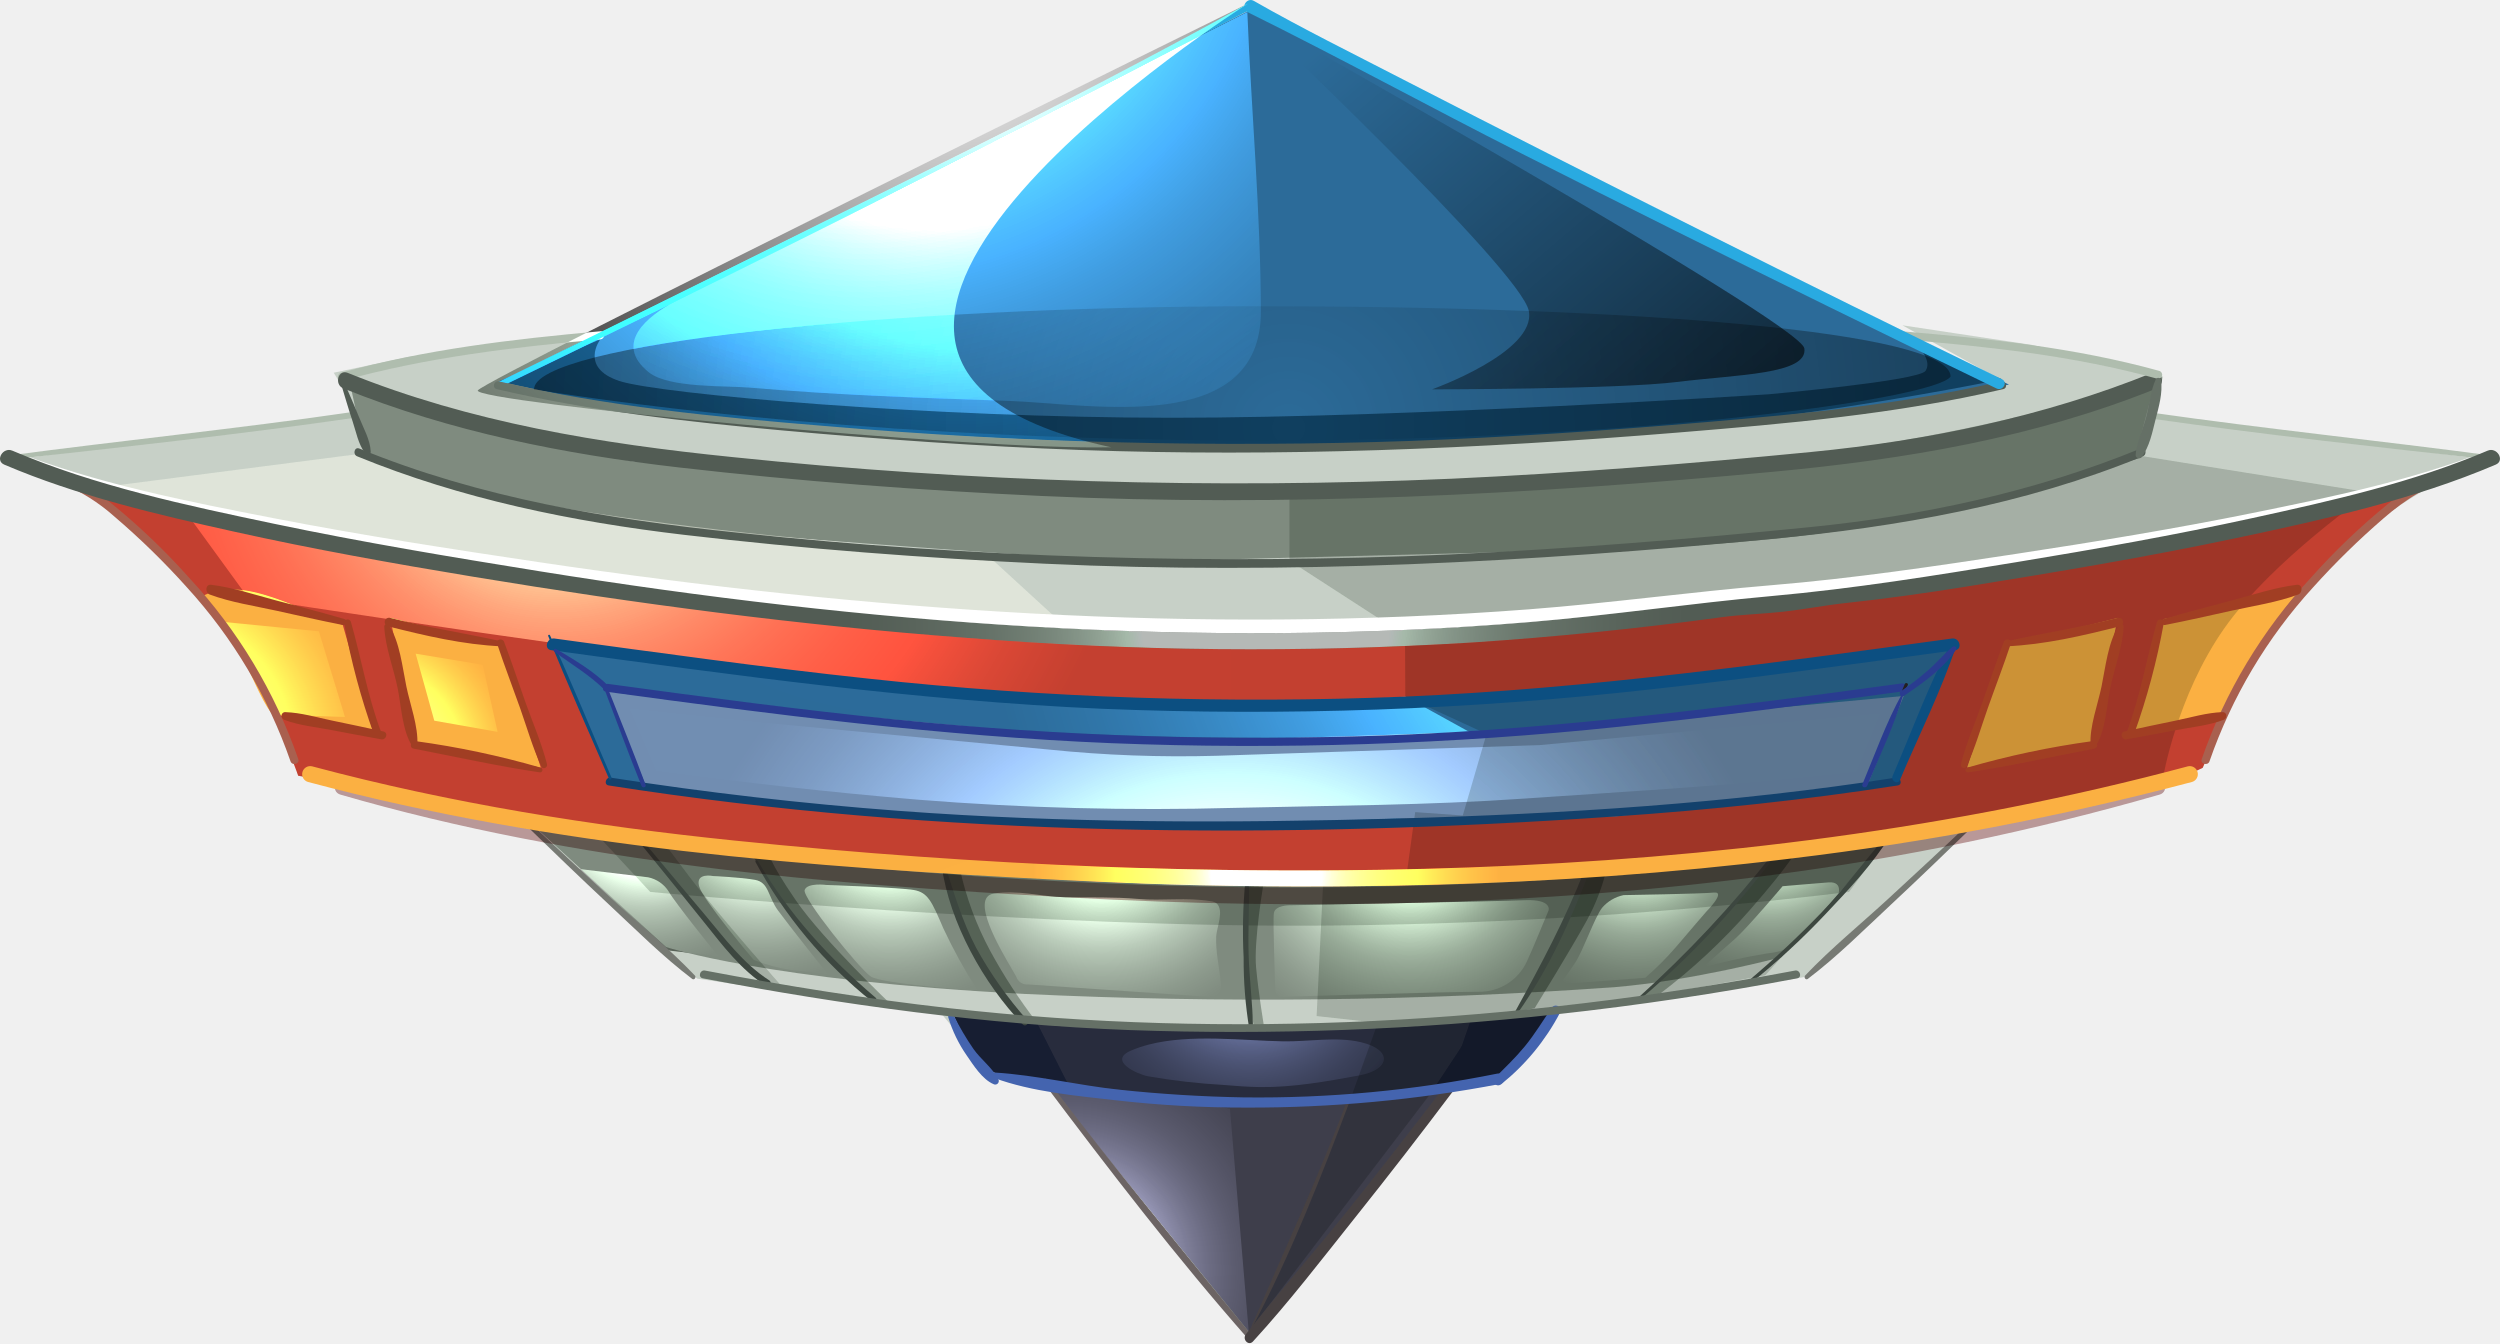
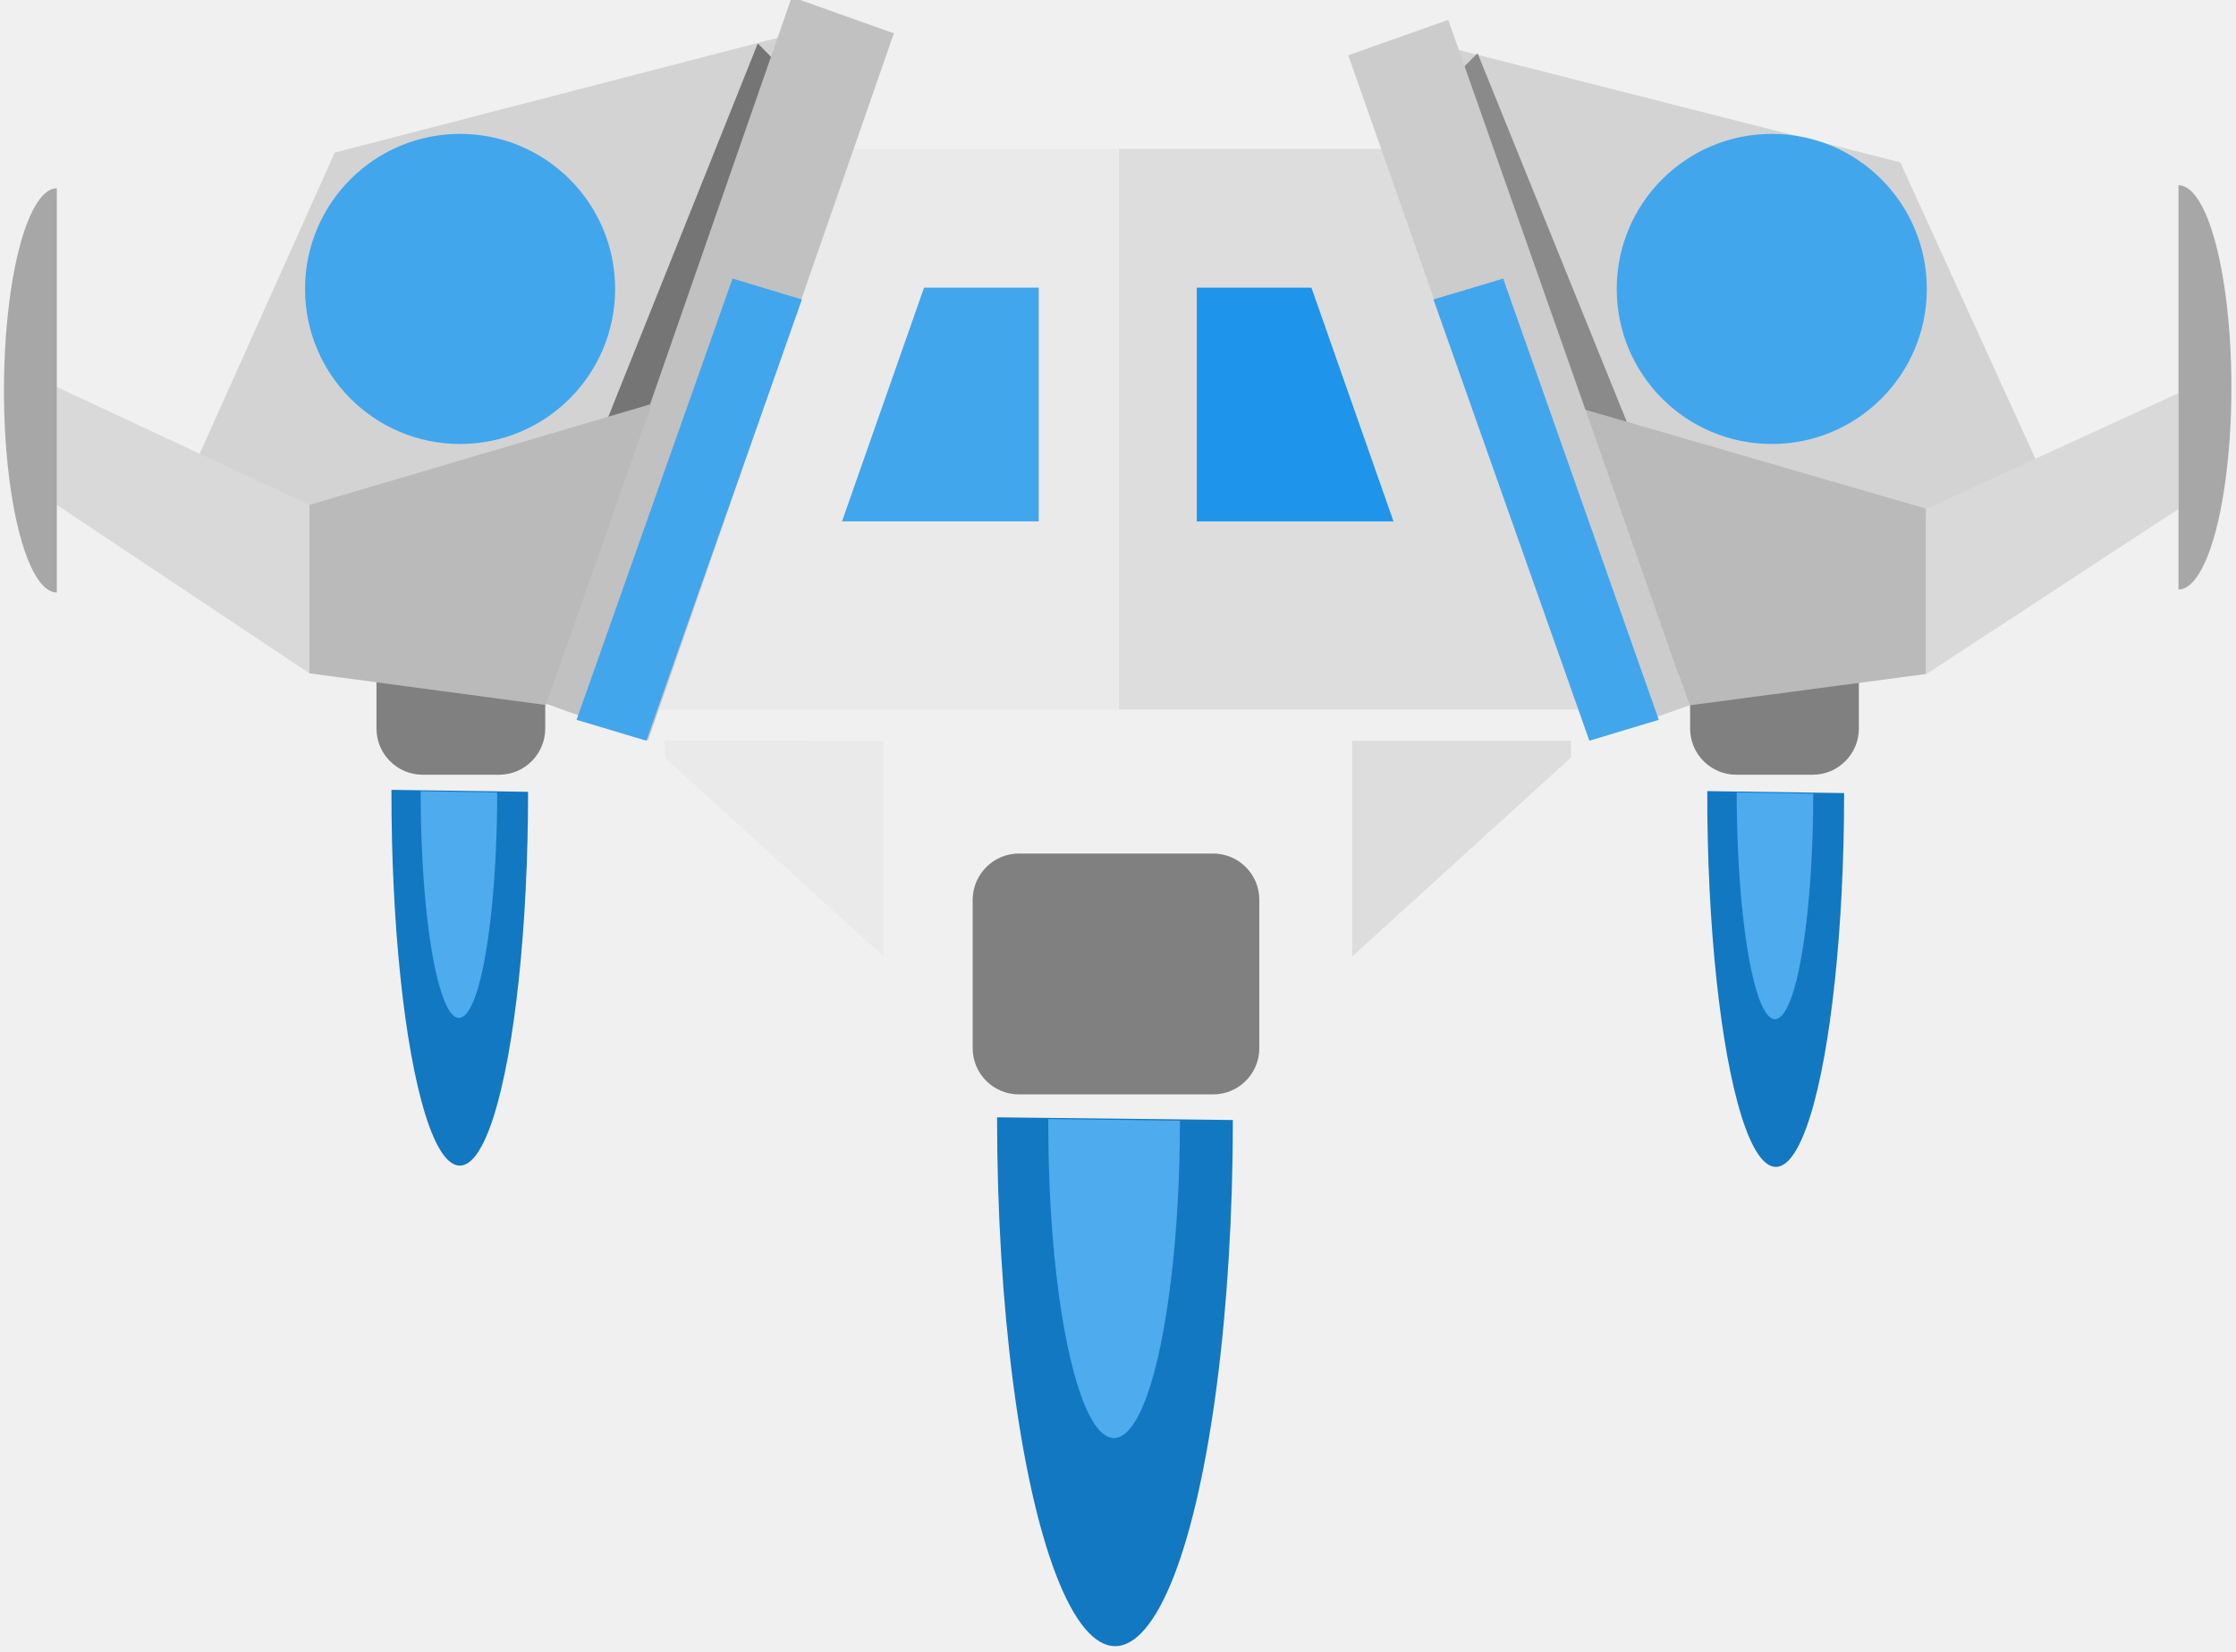
- <svg xmlns="http://www.w3.org/2000/svg" xmlns:xlink="http://www.w3.org/1999/xlink" viewBox="0 0 490.358 263.444">
-   <defs>
-     <style>.a{isolation:isolate;}.b{fill:#9bae9b;}.b,.r{opacity:0.48;}.c{fill:#2c6b99;}.d{fill:#c34030;}.e{fill:#fbb042;}.aa,.ab,.ac,.ad,.av,.aw,.ay,.f,.j,.n,.o,.q,.t,.u,.v,.x,.y,.z{mix-blend-mode:color-dodge;}.f{fill:url(#a);}.g{fill:#103f5f;}.h,.p,.w{fill:#7f8b7f;}.i{fill:#718db1;}.j{fill:url(#b);}.k{fill:#171e32;}.l,.m{fill:#3e3e4b;}.m{opacity:0.46;}.n{fill:url(#c);}.o{fill:url(#d);}.p{opacity:0.37;}.au,.ax,.p,.s,.w{mix-blend-mode:multiply;}.q{fill:url(#e);}.r{fill:#f9fbed;}.s{fill:url(#f);}.t{fill:url(#g);}.u{fill:url(#h);}.v{fill:url(#i);}.w{opacity:0.64;}.x{fill:url(#j);}.y{fill:url(#k);}.z{fill:url(#l);}.aa{fill:url(#m);}.ab{fill:url(#n);}.ac{fill:url(#o);}.ad{fill:url(#p);}.ae{fill:#afbdae;}.af{fill:#29aae1;}.ag{fill:#a9604f;}.ah{fill:#fff;}.ai{fill:#525c54;}.aj{fill:#777a74;}.ak{fill:#6c6464;}.al{fill:#474142;}.am{fill:#657066;}.an{fill:#3d4740;}.ao{fill:#0c4f81;}.ap{fill:#2a3c90;}.aq{fill:#13416c;}.ar{fill:#a13e23;}.as{fill:#4464af;}.at{fill:#231f20;}.au{fill:#610c0e;opacity:0.39;}.av{fill:url(#q);}.aw{opacity:0.57;fill:url(#r);}.ax{opacity:0.54;fill:url(#s);}.ay{fill:url(#t);}</style>
-     <radialGradient id="a" cx="170.014" cy="-25.93" r="143.305" gradientUnits="userSpaceOnUse">
-       <stop offset="0" stop-color="#fff" />
-       <stop offset="0.283" stop-color="#b0b0b0" />
-       <stop offset="0.635" stop-color="#525252" />
-       <stop offset="0.882" stop-color="#181818" />
-       <stop offset="1" stop-color="#010101" />
-     </radialGradient>
-     <radialGradient id="b" cx="241.36" cy="210.867" r="114.412" xlink:href="#a" />
-     <radialGradient id="c" cx="245.19" cy="186.356" r="45.74" xlink:href="#a" />
-     <radialGradient id="d" cx="209.297" cy="249.148" r="52.198" xlink:href="#a" />
-     <radialGradient id="e" cx="343.573" cy="101.002" r="151.533" xlink:href="#a" />
-     <linearGradient id="f" x1="261.069" y1="6.262" x2="377.098" y2="142.183" gradientUnits="userSpaceOnUse">
-       <stop offset="0.005" stop-color="#fff" />
-       <stop offset="1" stop-color="#010101" />
-     </linearGradient>
-     <radialGradient id="g" cx="28.691" cy="148.101" r="44.854" xlink:href="#a" />
-     <radialGradient id="h" cx="71.398" cy="149.696" r="30.422" xlink:href="#a" />
-     <radialGradient id="i" cx="109.281" cy="80.383" r="114.05" xlink:href="#a" />
-     <radialGradient id="j" cx="216.059" cy="158.993" r="42.3" xlink:href="#a" />
-     <radialGradient id="k" cx="174.595" cy="157.201" r="39.862" xlink:href="#a" />
-     <radialGradient id="l" cx="149.529" cy="156.605" r="35.838" xlink:href="#a" />
-     <radialGradient id="m" cx="126.617" cy="156.839" r="33.028" xlink:href="#a" />
-     <radialGradient id="n" cx="276.497" cy="161.671" r="42.425" xlink:href="#a" />
-     <radialGradient id="o" cx="321.325" cy="160.971" r="34.819" xlink:href="#a" />
-     <radialGradient id="p" cx="347.177" cy="159.95" r="31.972" xlink:href="#a" />
-     <radialGradient id="q" cx="248.44" cy="171.291" r="45.813" xlink:href="#a" />
-     <radialGradient id="r" cx="248.268" cy="121.62" r="82.44" xlink:href="#a" />
-     <radialGradient id="s" cx="252.763" cy="83.898" r="199.429" xlink:href="#a" />
-     <radialGradient id="t" cx="188.553" cy="0.719" r="153.899" xlink:href="#a" />
-   </defs>
-   <g class="a">
-     <path class="b" d="M245.247,262.956l22.492-27.875,15.5-21.7,11.625-2.325,10.075-12.4L353.765,191.68s3.1-2.325,7.75-6.2,24.8-23.25,24.8-23.25l45.726-11.625s10.85-26.35,24.8-40.301a95.297,95.297,0,0,1,31.001-20.15l-65.876-8.525,2.325-7.75-25.576-6.2L373.14,63.803l20.925,11.625s-94.552,12.4-140.277,11.625-120.902-5.425-120.902-5.425L98.786,74.653l18.6-9.3-37.201,4.65L65.46,73.103l4.65,7.75-67.426,9.3,19.375,7.75s17.825,19.375,25.576,29.451,10.85,24.8,10.85,24.8l45.762,9.302,18.5,18.5,14,12,48,7,10,12,10.5,1.5Z" />
-     <path class="c" d="M98.786,74.653,245.205,1.976,394.066,75.428S328.658,90.065,219.299,86.921C136.764,86.318,98.786,74.653,98.786,74.653Z" />
-     <path class="d" d="M432.041,150.604s10.425-24.299,16.368-31.323S472.72,96.051,472.72,96.051s-57.266,14.046-94.543,18.368-81.037,9.725-81.037,9.725-69.152,2.161-103.728-1.081S94.006,110.638,94.006,110.638L16.21,94.43s19.449,16.207,27.553,27.553,14.722,30.171,14.722,30.171,53.349,10.347,86.845,13.589,87.52,7.023,87.52,7.023h59.427l79.416-8.644S424.318,154.915,432.041,150.604Z" />
-     <path class="e" d="M450.76,116.616l-26.413,4.807-5.746,22.526,17.338-4.27s11.9-21.672,14.821-23.064Z" />
-     <polygon class="e" points="393.53 126.772 385.831 150.575 410.048 146.105 415.404 121.188 393.53 126.772 393.53 126.772" />
-     <path class="e" d="M53.743,140.167c-1.345-.26-4.707-8.459-5.396-9.66A98.361,98.361,0,0,0,39.465,117.09c7.953-4.749,20.028,3.122,27.774,5.497l6.067,21.362Z" />
-     <polygon class="e" points="76.503 121.188 81.859 146.105 106.077 150.575 98.377 126.772 76.503 121.188 76.503 121.188" />
-     <path class="c" d="M170.224,133.74c-.922-.005-1.843-.022-2.763-.09a49.13,49.13,0,0,0-6.396-.471,51.097,51.097,0,0,1-7.444-.414c-2.599-.248-5.18-.661-7.758-1.074-6.158-.986-12.639-1.533-18.655-3.129a62.517,62.517,0,0,0-17.205-2.147,1.02,1.02,0,0,0-.753.238c-.238.269-.133.685-.014,1.024a216.335,216.335,0,0,0,11.067,25.928c.311.615,6.313.82,7.207.948q3.748.536,7.482,1.162c2.082.349,4.059.168,6.15.32l9.645.701L180.83,158.922l30.741,2.236,15.075,1.096.049.004,78.664-2.694,67.275-6.545,10.33-26.128L282.73,137.473c-2.681-.023-5.117-.384-7.839-.23q-4.872.275-9.748.468-9.6.38-19.209.44-7.617.047-15.234-.106c-4.889-.099-10.278.306-15.1-.53-4.479-.777-9.197-.527-13.768-.754-4.998-.249-9.991-.654-14.948-1.347a124.035,124.035,0,0,0-13.728-1.648C172.18,133.738,171.202,133.746,170.224,133.74Z" />
-     <path class="f" d="M147.066,76.03c16.93,1.472,33.955,2.025,50.934,2.61,15.755.543,49.376,7.082,49.311-17.601-.051-19.433-1.872-39.207-2.655-58.684l-53.743,27.19L149.186,50.655c-5.607,2.837-11.258,5.602-16.827,8.513-5.133,2.683-12.203,8.143-5.112,13.845C131.154,76.156,142.298,75.615,147.066,76.03Z" />
-     <path class="g" d="M117.746,66.562s-4.19,5.525,3.695,8.153,61.761,7.227,108.41,7.227,116.951-4.599,116.951-4.599,29.566-2.628,30.88-4.599-1.314-4.599-1.314-4.599l16.31,6.238s-63.616,13.473-125.376,13.473-136.662-5.913-136.662-5.913L97.861,74.799l19.885-8.237Z" />
-     <path class="h" d="M249.561,95.74l-75.558-1.314-49.934-3.942-44.021-9.855L68.201,73.133l3.411,15.759a264.772,264.772,0,0,0,68.883,15.39c38.765,3.285,81.472,5.913,81.472,5.913l75.558-1.971s44.678,0,73.587-5.913A464.533,464.533,0,0,0,420.01,89.723L422.85,74.38s-32.028,13.476-87.218,17.419-86.071,3.942-86.071,3.942Z" />
-     <path class="h" d="M103.594,160.971l27.044,24.782s19.711,6.57,70.302,9.198a976.351,976.351,0,0,0,115.637-1.314c15.769-1.314,32.852-5.913,32.852-5.913l21.279-23.701s-58.073,7.275-94.867,7.932S149.035,166.7,149.035,166.7l-45.441-5.729Z" />
-     <path class="i" d="M118.725,135.455l7.905,18.478s51.804,7.21,83.746,7.577,63.565-.958,63.565-.958l43.098-.427,49.215-6.027,7.156-17.594-71.614,6.649-77.835,2.57-74.164-6.976-31.071-3.293Z" />
-     <path class="j" d="M128.719,151.189c17.074,2.293,34.21,4.232,51.378,5.667a576.69,576.69,0,0,0,61.92,1.605c19-.457,38.032-.499,56.886-1.821,21.774-1.526,43.575-2.653,65.235-5.306l4.632-11.388-66.697,6.193-.089.008-.09.003-36.91,1.219-26.429.873a250.906,250.906,0,0,1-32.697-1.208l-24.345-2.291-31.999-3.011-26.02-2.756Z" />
-     <path class="k" d="M187.034,199.115l4.213,9.34s7,4,10.5,4,32,4,32,4l37.668-1.272,23.449-4.129,6.883-6.599,2.618-6.779s-46.089,4.869-62.089,4.369-55.242-2.931-55.242-2.931Z" />
-     <path class="l" d="M245.644,262.067l38.74-48.736S270.236,216.7,248.34,216.195s-42.613-3.2-42.613-3.2l39.917,49.073Z" />
-     <path class="m" d="M203.368,200.531l6.4,12.632s10.443,2.19,31.665,2.695,39.245-1.179,39.413-1.684,5.727-8.59,5.895-9.095,1.853-5.39,1.853-5.39S259.288,203.394,203.368,200.531Z" />
-     <path class="n" d="M225.355,204.878a23.66,23.66,0,0,0-3.556,1.206c-4.502,1.96,1.142,4.575,3.331,5.017a129.07,129.07,0,0,0,14.867,1.707c2.385.195,4.773.391,7.166.418,6.527.074,12.997-1.104,19.418-2.278,6.047-1.105,6.758-4.99.386-6.521-4.878-1.171-10.342-.077-15.316-.173C243.711,204.101,233.515,202.779,225.355,204.878Z" />
-     <polygon class="o" points="245 261.985 241.247 217.456 219.655 213.753 205.247 212.456 245 261.985 245 261.985" />
-     <path class="p" d="M252.914,96.623V109.956L275.58,124.623l.064,12.008L291.58,143.956l-4.667,16-9.333-.667-1.738,12.667H259.58l-1.333,27.333,12,1.333-5.396,15.055-19.217,44.648,35.212-46.153,13.595-1.506L305.99,198.627l40.257-7.338,24.462-27.266,53.538-11.401s2.667-16,12-29.333,28.667-26.667,28.667-26.667L418.89,89.259l3.96-14.88s-33.27,10.91-69.937,14.91-100,7.333-100,7.333Z" />
-     <path class="q" d="M144.914,129.289s24.504,4.275,56.919,7.471,73.811-.13,73.811-.13l13.27,7.326s-59.333,2.667-102.667-2-41.333-12.667-41.333-12.667Z" />
-     <path class="r" d="M71.611,88.891l-49.96,6.462s73.025,18.256,137.286,24.098,51.848,5.112,51.848,5.112l-17.526-16.065S95.283,102.877,71.611,88.891Z" />
-     <path class="s" d="M244.656,2.354s53.759,50.645,55.22,58.677S280.889,76.367,280.889,76.367s36.512,0,48.196-1.46,25.559-1.46,24.828-6.572S244.656,2.354,244.656,2.354Z" />
-     <path class="p" d="M118.044,164.727l9.493,10.223s78.136,7.303,135.096,6.572A913.886,913.886,0,0,0,362.677,174.95l8.033-10.926S264.824,183.713,118.044,164.727Z" />
-     <path class="t" d="M43.763,121.983l18.782,1.85,5.112,16.796-13.914-.461S48.061,126.876,43.763,121.983Z" />
-     <polygon class="u" points="81.532 128.214 85.183 141.359 97.597 143.549 94.676 130.405 81.532 128.214" />
-     <path class="v" d="M36.986,101.195l11.684,16.065s79.118,12.333,118.79,16.39,73.995,4.787,73.995,4.787V124.563s-70.104,0-119.03-8.033S36.986,101.195,36.986,101.195Z" />
-     <path class="w" d="M325.448,195.029a119.354,119.354,0,0,0,17.71-16.463c8.73-9.977,9.479-12.223,9.479-12.223l-4.739,1.247s-7.733,10.476-14.717,17.211-11.724,10.975-11.724,10.975Z" />
-     <path class="w" d="M301.003,197.773s7.234-11.724,10.227-17.211a41.356,41.356,0,0,0,3.991-10.476l-3.991.249s-3.991,10.726-7.234,16.463-6.735,11.724-6.735,11.724Z" />
-     <path class="w" d="M247.873,173.078s-1.996,11.474-1.497,16.712,1.497,11.225,1.497,11.225h-1.996A99.839,99.839,0,0,1,244.381,185.8a78.401,78.401,0,0,1,.499-13.47Z" />
-     <path class="w" d="M188.257,170.335a61.667,61.667,0,0,0,5.987,16.214,103.848,103.848,0,0,0,9.125,13.982L200.23,199.519a95.994,95.994,0,0,1-10.726-16.213c-4.24-8.481-4.739-13.47-4.739-13.47Z" />
-     <path class="w" d="M147.1,166.843a102.126,102.126,0,0,0,11.973,17.211,152.857,152.857,0,0,0,13.22,12.971l2.744.249s-13.47-12.721-18.957-20.703-5.488-9.728-5.488-9.728Z" />
-     <path class="p" d="M125.398,164.598l13.22,15.964,12.223,13.22,2.993.249s-13.47-15.216-18.708-22.2l-5.238-6.984Z" />
-     <path class="x" d="M198.507,190.131c.376.64.667,1.135.817,1.424a2.209,2.209,0,0,0,2.329,1.537l34.572,2.361c1.098.075,2.428.036,2.993-.908a3.028,3.028,0,0,0,.218-1.847c-.272-2.913-1.025-6.119-.886-9.036.081-1.701,1.641-5.163.037-6.502a2.187,2.187,0,0,0-1.061-.385c-4.851-.83-9.46-.032-14.298-.455-4.75-.415-9.525-.249-14.287-.329-4.689-.079-9.386-1.537-14.084-.71C190.254,176.093,196.115,186.062,198.507,190.131Z" />
-     <path class="y" d="M162.066,173.577s-3.741-.499-4.24.998,10.726,15.465,12.971,16.962,20.953,2.744,20.953,2.744a104.943,104.943,0,0,1-6.735-12.223c-2.245-5.238-2.993-6.984-5.737-7.483S162.066,173.577,162.066,173.577Z" />
-     <path class="z" d="M139.866,171.831s-3.492-.748-2.744,1.996,10.726,14.467,10.726,14.467a34.73,34.73,0,0,0,7.483,1.996c2.993.249,6.984.748,6.984.748s-7.733-9.728-9.728-12.472-1.746-5.488-4.49-5.987S139.866,171.831,139.866,171.831Z" />
-     <path class="aa" d="M112.677,170.335l14.467,1.746a6.246,6.246,0,0,1,3.991,2.744c1.247,2.245,9.728,12.721,9.728,12.721l-10.975-1.247S113.425,171.083,112.677,170.335Z" />
-     <path class="ab" d="M252.862,177.568s-2.744,0-2.993,1.497.249,13.47.249,14.717a2.084,2.084,0,0,0,.748,1.746s32.926-.998,39.162-.998a10.215,10.215,0,0,0,9.479-5.987c.748-1.497,4.24-9.978,4.24-9.978s.748-2.245-4.739-1.996S252.862,177.568,252.862,177.568Z" />
-     <path class="ac" d="M318.464,175.573a7.589,7.589,0,0,0-4.24,2.494c-1.497,1.996-3.742,8.481-5.238,10.726s-2.993,4.24-2.993,4.24l16.712-1.247a58.29,58.29,0,0,0,5.987-5.987c2.744-3.243,5.987-6.984,5.987-6.984s3.991-3.991,1.497-3.742S318.464,175.573,318.464,175.573Z" />
-     <path class="ad" d="M349.644,173.827s-6.735,7.982-9.229,10.227-6.485,5.737-6.485,5.737a120.345,120.345,0,0,1,12.472-2.744c4.24-.499,4.989-1.497,4.989-1.497l8.98-9.479s1.497-3.243-1.746-2.993S349.644,173.827,349.644,173.827Z" />
-     <path class="ae" d="M67.238,74.659C83.73,70.084,100.74,68.085,117.746,66.562c1.008-.09,1.017-1.676,0-1.585-17.143,1.535-34.303,3.541-50.929,8.154a.793.793,0,0,0,.421,1.528Z" />
-     <path class="af" d="M97.916,76.019q59.432-28.77,118.19-58.921C225.891,12.052,235.591,6.839,245.384,1.809c.72-.37.078-1.485-.637-1.09-37.411,20.656-76.046,39.33-114.363,58.228Q113.906,67.073,97.385,75.11c-.609.296-.076,1.203.531.909Z" />
-     <path class="ag" d="M58.506,148.892a101.07,101.07,0,0,0-21.381-35.538A131,131,0,0,0,21.785,98.693a32.414,32.414,0,0,0-11.885-6.246,4.767,4.767,0,0,1,2.168,2.367,36.16,36.16,0,0,1,10.342,6.479,149.134,149.134,0,0,1,14.268,13.93,98.546,98.546,0,0,1,20.3,34.09C57.301,150.275,58.832,149.863,58.506,148.892Z" />
-     <path class="ah" d="M.832,90.918c14.39,5.682,29.85,9.034,45.08,12.168,15.564,3.202,31.264,5.795,46.991,8.202,32.007,4.899,63.947,8.809,96.308,11.06a760.064,760.064,0,0,0,99.499.872q24.533-1.506,48.912-4.591c4.043-.506,8.128-.593,12.174-1.008,4.11-.422,8.185-1.174,12.305-1.581,7.877-.779,15.634-1.794,23.459-2.959,17.73-2.642,35.453-5.372,53.025-8.817,17.179-3.368,34.737-6.947,50.939-13.344,1.87-.739.257-3.267-1.6-2.533-14.661,5.789-30.558,9.084-46.081,12.231-15.379,3.118-30.886,5.655-46.418,8.024-15.894,2.424-31.864,4.804-47.908,6.138-15.889,1.321-31.685,3.515-47.601,4.734-64.892,4.969-130.122.297-194.279-9.261C88.303,107.668,70.974,105,53.786,101.662,36.515,98.308,18.719,94.815,2.432,88.385c-1.855-.733-3.472,1.794-1.6,2.533Z" />
-     <path class="ae" d="M1.632,90.172c22.68-2.493,45.423-4.965,68.005-8.24.754-.109.434-1.255-.316-1.146C46.82,84.066,24.173,86.363,1.632,89.355c-.51.068-.527.875,0,.817Z" />
-     <path class="ai" d="M70.05,89.502c20.482,8.393,42.188,12.824,64.105,15.4,23.508,2.763,47.182,4.56,70.824,5.668,47.516,2.228,95.101-.328,142.411-4.849,24.939-2.384,49.625-6.674,72.919-16.219.931-.382.523-1.915-.421-1.528-20.658,8.465-42.805,13.216-64.979,15.428-23.478,2.342-47.005,4.249-70.576,5.356a931.684,931.684,0,0,1-139.67-4.281c-25.354-2.623-50.483-6.788-74.192-16.503-.943-.386-1.354,1.146-.421,1.528Z" />
-     <path class="ai" d="M67.358,76.189c21.045,8.503,43.311,12.905,65.787,15.494,23.608,2.719,47.373,4.49,71.11,5.596,47.877,2.23,95.826-.278,143.505-4.741,25.714-2.407,51.172-6.624,75.24-16.349,1.867-.754,1.051-3.822-.843-3.056-21.311,8.61-44.064,13.287-66.888,15.517-23.454,2.292-46.954,4.157-70.496,5.245a958.107,958.107,0,0,1-141.174-4.25c-25.749-2.616-51.278-6.766-75.399-16.512-1.891-.764-2.713,2.301-.843,3.056Z" />
-     <path class="ai" d="M97.439,76.328c18.414,4.318,37.212,6.397,56.022,8.097,19.392,1.753,38.856,3.122,58.315,3.831,39.107,1.426,78.259-.209,117.242-3.404,21.462-1.759,42.887-3.597,63.899-8.524.993-.233.572-1.761-.421-1.528-19.05,4.467-38.404,6.329-57.86,7.996-19.289,1.653-38.611,2.949-57.957,3.691a953.917,953.917,0,0,1-114.577-2.905c-21.542-1.763-43.161-3.84-64.242-8.783-.992-.233-1.415,1.295-.421,1.528Z" />
-     <path class="ae" d="M372.527,66.52c17.024,1.427,34.082,3.183,50.593,7.758a.793.793,0,0,0,.421-1.528c-16.645-4.612-33.854-6.376-51.015-7.815-1.016-.085-1.011,1.5,0,1.585Z" />
-     <path class="aj" d="M102.929,161.637c5.492,5.317,10.987,10.633,16.58,15.844,5.295,4.933,10.497,10.156,16.27,14.531.397.301.84-.333.518-.671-5.116-5.363-10.941-10.111-16.392-15.132-5.473-5.041-10.936-10.092-16.31-15.238-.437-.419-1.102.243-.665.665Z" />
-     <path class="ak" d="M204.639,212.287c12.908,17.176,26.094,34.354,40.304,50.481.427.485,1.095-.214.7-.7-13.536-16.663-27.226-33.13-40.181-50.262-.365-.483-1.193-.011-.823.481Z" />
-     <path class="af" d="M392.677,74.383q-59.136-28.808-117.65-58.887c-9.721-5.028-19.596-9.888-29.097-15.323-1.423-.814-2.722,1.465-1.275,2.181,18.069,8.94,35.788,18.642,53.777,27.753q30.023,15.206,60.232,30.039,16.446,8.087,32.95,16.054c1.213.586,2.282-1.223,1.062-1.817Z" />
-     <path class="ag" d="M482.613,91.995c-5.148.805-9.902,3.411-14.04,6.698a131.195,131.195,0,0,0-15.339,14.661,101.073,101.073,0,0,0-21.381,35.538c-.326.969,1.204,1.385,1.528.421a98.545,98.545,0,0,1,20.3-34.09,153.487,153.487,0,0,1,13.876-13.589c4.131-3.592,8.84-6.675,14.09-7.824A5.395,5.395,0,0,1,482.613,91.995Z" />
-     <path class="ae" d="M488.726,89.355c-22.165-2.946-44.424-5.237-66.558-8.404-.748-.107-1.071,1.039-.316,1.146,22.216,3.162,44.57,5.628,66.874,8.075.527.058.51-.749,0-.817Z" />
-     <path class="aj" d="M386.764,160.971c-5.374,5.146-10.837,10.197-16.31,15.238-5.451,5.02-11.276,9.769-16.392,15.132-.319.335.116.975.518.671,5.774-4.375,10.976-9.598,16.27-14.531,5.593-5.211,11.088-10.526,16.58-15.844.436-.422-.228-1.084-.665-.665Z" />
-     <path class="al" d="M283.148,213.336q-9.549,12.519-19.39,24.812c-6.366,7.927-13.144,15.557-19.393,23.569-.761.976.516,2.365,1.401,1.401,7.127-7.77,13.611-16.256,20.185-24.494q9.598-12.027,18.844-24.326c.739-.984-.913-1.924-1.646-.962Z" />
-     <path class="ai" d="M66.897,75.306c.747,2.426,1.427,4.856,2.242,7.271.701,2.076,1.128,4.569,2.472,6.314.325.422,1.135.354,1.107-.3-.101-2.353-1.481-4.702-2.34-6.882-.892-2.263-1.9-4.442-2.848-6.67-.154-.363-.748-.104-.634.267Z" />
-     <path class="am" d="M422.85,74.38c-1.056,2.302-1.24,4.992-1.888,7.442-.649,2.453-1.913,4.91-2.072,7.438a.662.662,0,0,0,1.12.464c1.601-2.046,2.144-4.911,2.776-7.399.635-2.501,1.455-5.232,1.082-7.812A.562.562,0,0,0,422.85,74.38Z" />
-     <path class="al" d="M245.635,260.326c7.554-14.248,13.549-29.571,19.217-44.648.114-.302-.371-.433-.484-.133-5.701,15.184-12.493,29.802-18.931,44.666-.057.132.127.249.198.116Z" />
-     <path class="an" d="M321.95,195.809a171.056,171.056,0,0,0,26.137-27.835c.235-.306-.286-.606-.518-.303A222.41,222.41,0,0,1,321.591,195.45c-.243.225.112.564.359.359Z" />
-     <path class="ao" d="M108.115,127.53c35.888,4.912,71.796,9.9,108.019,11.492A704.202,704.202,0,0,0,323.99,135.193c19.883-2.185,39.695-4.951,59.51-7.663,1.509-.206.867-2.497-.632-2.292-35.619,4.875-71.271,9.857-107.225,11.393A706.073,706.073,0,0,1,170.23,133.097c-20.546-2.201-41.013-5.058-61.483-7.859-1.496-.205-2.143,2.085-.632,2.292Z" />
-     <path class="ap" d="M118.838,135.668c32.926,4.501,65.901,8.734,99.132,10.102a693.754,693.754,0,0,0,99.781-3.241c18.597-1.92,37.128-4.413,55.649-6.946,1.006-.138.578-1.665-.421-1.528-33.153,4.534-66.358,8.822-99.822,10.139a696.035,696.035,0,0,1-97.197-3.039c-18.95-1.91-37.831-4.436-56.7-7.016-.997-.136-1.429,1.39-.421,1.528Z" />
-     <path class="aq" d="M119.38,154.06c65.247,10.223,131.873,10.619,197.658,6.066,18.473-1.279,36.901-3.204,55.198-6.066,1.005-.157.578-1.685-.421-1.528-32.381,5.065-65.139,7.105-97.875,8.021-32.58.912-65.149.923-97.668-1.512q-28.354-2.124-56.471-6.509c-.998-.156-1.427,1.371-.421,1.528Z" />
-     <path class="ao" d="M107.518,124.74c3.745,9.422,7.941,18.685,11.934,28.005.138.321.608.044.47-.275-3.997-9.292-7.812-18.694-12.054-27.877-.09-.195-.431-.055-.351.148Z" />
-     <path class="ao" d="M382.688,126.093c-4.435,8.319-7.727,17.447-11.465,26.101-.413.957,1,1.788,1.411.825,3.725-8.731,8.11-17.476,11.106-26.482a.578.578,0,0,0-1.052-.444Z" />
-     <path class="ar" d="M393.038,125.894c-1.512,3.957-2.818,8.008-4.247,11.998-1.419,3.961-3.142,7.939-4.183,12.016-.163.637.806,1.107,1.103.465,1.708-3.696,2.85-7.705,4.205-11.543,1.478-4.188,3.095-8.344,4.483-12.56.288-.875-1.042-1.209-1.361-.375Z" />
-     <path class="ar" d="M386.082,151.489c8.247-1.217,16.508-3.068,24.698-4.649.973-.188.545-1.614-.405-1.468a171.285,171.285,0,0,0-24.545,5.204.474.474,0,0,0,.252.913Z" />
-     <path class="ar" d="M393.53,126.772c7.518-.318,15.059-2.1,22.328-3.937a.855.855,0,0,0-.454-1.647c-7.277,1.889-14.681,2.992-22.003,4.636a.485.485,0,0,0,.128.949Z" />
-     <path class="ar" d="M415.602,122.642c-2.13,3.33-2.607,8.159-3.397,11.99-.738,3.576-2.369,7.85-2.157,11.473a.534.534,0,0,0,.986.267c1.963-3.02,2.161-7.781,2.853-11.277.787-3.97,2.487-8.19,2.649-12.201a.505.505,0,0,0-.934-.253Z" />
-     <path class="ar" d="M418.601,143.949a135.749,135.749,0,0,0,5.788-21.616.678.678,0,0,0-1.307-.36c-2.061,7.204-3.267,14.534-5.914,21.581-.337.897,1.097,1.281,1.433.395Z" />
-     <path class="ar" d="M424.668,122.587c4.381-.855,8.734-1.854,13.093-2.815,4.287-.945,8.884-1.623,12.999-3.156.943-.351.915-2.059-.259-1.915-4.261.52-8.521,1.948-12.666,3.051-4.501,1.199-9.017,2.36-13.487,3.671a.604.604,0,0,0,.321,1.164Z" />
-     <path class="ar" d="M417.132,145.013c3.185-.575,6.365-1.16,9.543-1.776,3.115-.604,6.501-.921,9.469-2.044.764-.289.724-1.543-.205-1.514-3.066.096-6.164,1.04-9.162,1.655q-5.044,1.034-10.07,2.139c-1.013.222-.575,1.72.425,1.54Z" />
-     <path class="ar" d="M97.508,126.27c1.388,4.216,3.005,8.372,4.483,12.56,1.354,3.837,2.497,7.849,4.205,11.543.294.636,1.267.178,1.103-.465-1.04-4.076-2.764-8.056-4.183-12.016-1.429-3.99-2.735-8.041-4.247-11.998-.318-.832-1.65-.501-1.361.375Z" />
-     <path class="ar" d="M106.077,150.575a171.272,171.272,0,0,0-24.545-5.204c-.949-.146-1.38,1.28-.405,1.468,8.19,1.581,16.451,3.432,24.698,4.649a.474.474,0,0,0,.252-.913Z" />
-     <path class="ar" d="M98.505,125.824c-7.322-1.644-14.726-2.747-22.003-4.636a.855.855,0,0,0-.454,1.647c7.27,1.838,14.811,3.619,22.328,3.937a.485.485,0,0,0,.128-.949Z" />
-     <path class="ar" d="M75.371,122.895c.162,4.004,1.864,8.242,2.649,12.201.698,3.521.882,8.245,2.853,11.277a.534.534,0,0,0,.986-.267c.211-3.61-1.424-7.919-2.157-11.473-.794-3.85-1.262-8.651-3.397-11.99a.505.505,0,0,0-.934.253Z" />
-     <path class="ar" d="M74.739,143.554c-2.647-7.046-3.853-14.378-5.914-21.581a.678.678,0,0,0-1.307.36,135.746,135.746,0,0,0,5.788,21.616c.335.885,1.77.503,1.433-.395Z" />
-     <path class="ar" d="M67.56,121.423c-4.47-1.31-8.986-2.472-13.487-3.671-4.15-1.105-8.402-2.53-12.666-3.051-1.164-.142-1.212,1.56-.259,1.915,4.118,1.534,8.709,2.211,12.999,3.156,4.359.961,8.712,1.96,13.093,2.815a.604.604,0,0,0,.321-1.164Z" />
-     <path class="ar" d="M75.2,143.473q-5.03-1.1-10.07-2.139c-3.001-.615-6.095-1.559-9.162-1.655-.921-.029-.976,1.222-.205,1.514,2.968,1.124,6.354,1.44,9.469,2.044,3.178.616,6.358,1.201,9.543,1.776.998.18,1.439-1.318.425-1.54Z" />
-     <path class="an" d="M148.193,169.099a89.396,89.396,0,0,0,22.811,27.315c.516.4,1.255-.295.735-.735-9.113-7.724-17.081-16.46-23.108-26.836a.254.254,0,0,0-.438.256Z" />
-     <path class="as" d="M185.993,199.554a26.947,26.947,0,0,0,3.618,7.461c1.338,1.944,3.059,4.687,5.266,5.634a.7.7,0,0,0,.949-.949c-1.102-2.183-3.45-3.905-4.878-5.938a54.581,54.581,0,0,1-3.914-6.648.572.572,0,0,0-1.041.439Z" />
-     <path class="as" d="M294.442,212.668A44.275,44.275,0,0,0,305.99,198.627a.942.942,0,0,0-1.625-.95c-1.761,2.545-3.316,5.162-5.288,7.564-1.815,2.21-3.861,4.163-5.878,6.183-.818.819.381,1.937,1.243,1.243Z" />
-     <path class="an" d="M343.186,193.01a144.597,144.597,0,0,0,15.09-13.94c4.411-4.653,9.026-9.59,12.434-15.046.183-.293-.253-.644-.486-.375-4.378,5.034-8.287,10.405-12.886,15.267a187.381,187.381,0,0,1-14.597,13.647c-.313.268.134.694.447.447Z" />
-     <path class="an" d="M125.152,164.89q6.551,8.027,13.035,16.11c3.603,4.514,7.147,9.206,12.063,12.37.678.437,1.307-.646.631-1.08-5.156-3.307-8.818-8.36-12.718-12.982q-6.28-7.44-12.495-14.935c-.301-.363-.811.156-.516.516Z" />
-     <path class="an" d="M297.74,198.636c5.882-8.357,10.414-18.12,13.956-27.681.215-.58-.699-.816-.919-.254-3.795,9.682-8.543,18.555-13.549,27.634a.297.297,0,0,0,.513.3Z" />
-     <path class="an" d="M184.692,169.814c1.572,11.164,8.183,23.063,15.921,31.129.548.571,1.357-.27.858-.858a77.942,77.942,0,0,1-10.006-14.18c-2.751-5.237-4.32-10.684-6.116-16.272a.341.341,0,0,0-.657.181Z" />
-     <path class="an" d="M244.246,172.917a104.726,104.726,0,0,0-.317,14.92,83.075,83.075,0,0,0,1.072,13.749c.086.435.773.331.766-.104-.073-4.751-.718-9.508-.858-14.267-.14-4.772.151-9.532.092-14.298a.378.378,0,0,0-.755,0Z" />
-     <path class="ap" d="M118.71,135.589c2.343,6.197,4.643,12.421,7.121,18.565.196.485.988.286.8-.221-2.31-6.214-4.806-12.367-7.252-18.528-.162-.408-.828-.236-.668.184Z" />
-     <path class="ap" d="M366.253,154.099c2.44-5.857,5.301-11.829,7.084-17.919a.143.143,0,0,0-.26-.11c-3.089,5.596-5.32,11.863-7.779,17.766-.245.588.713.844.955.263Z" />
-     <path class="at" d="M373.406,136.144a1.538,1.538,0,0,0-.081-.703.137.137,0,0,0-.235,0,1.54,1.54,0,0,0-.081.703.198.198,0,0,0,.396,0Z" />
-     <path class="at" d="M373.45,135.647q.366-.605.733-1.21c.234-.387-.407-.693-.588-.248q-.265.648-.529,1.296c-.092.226.265.359.385.162Z" />
-     <path class="ap" d="M108.75,127.834c3.345,2.492,7.039,4.629,9.975,7.62.486.495,1.25-.268.762-.762-2.998-3.035-6.774-5.242-10.418-7.404-.358-.213-.636.308-.319.545Z" />
-     <path class="ap" d="M373.409,136.504c3.627-2.429,7.824-5.387,10.254-9.073.297-.451-.334-.843-.7-.54-1.63,1.347-3.015,3.015-4.604,4.423a53.886,53.886,0,0,1-5.5,4.249c-.576.391-.036,1.333.55.941Z" />
-     <path class="au" d="M66.738,155.847c46.624,13.547,94.918,17.576,142.947,20.192,46.018,2.507,92.305,1.685,138.069-4.436A516.232,516.232,0,0,0,423.62,155.847c1.901-.553,1.094-3.762-.814-3.207-44.32,12.896-90.115,18.985-135.906,20.8-46.355,1.837-93.114-.378-139.247-5.512-26.998-3.005-53.862-7.664-80.102-15.288-1.905-.553-2.717,2.654-.814,3.207Z" />
-     <path class="e" d="M60.377,153.367c48.287,12.911,98.302,16.751,148.044,19.244,47.658,2.389,95.596,1.606,142.991-4.228a575.337,575.337,0,0,0,78.57-15.016,1.586,1.586,0,0,0-.843-3.056c-45.9,12.29-93.328,18.094-140.752,19.823-48.007,1.751-96.434-.36-144.211-5.253-27.961-2.864-55.783-7.304-82.957-14.57a1.586,1.586,0,0,0-.843,3.056Z" />
-     <path class="am" d="M137.847,191.895c27.645,5.235,55.611,9.102,83.751,10.147a576.429,576.429,0,0,0,83.991-3.126q23.591-2.581,46.922-7.021c1.001-.189.577-1.717-.421-1.528-54.509,10.308-110.825,13.613-166.024,7.366-16.025-1.813-31.954-4.366-47.797-7.366-.997-.189-1.424,1.338-.421,1.528Z" />
-     <path class="ai" d="M.832,91.132c14.39,6.138,29.85,9.76,45.08,13.145,15.564,3.46,31.264,6.26,46.991,8.861,32.007,5.293,63.947,9.517,96.308,11.948a703.697,703.697,0,0,0,99.499.942q24.533-1.627,48.912-4.96c4.043-.547,8.128-.64,12.174-1.089,4.11-.456,8.185-1.268,12.305-1.708,7.877-.842,15.634-1.938,23.459-3.197,17.73-2.854,35.453-5.804,53.025-9.526,17.179-3.639,34.737-7.505,50.939-14.417,1.87-.798.257-3.529-1.6-2.737-14.661,6.254-30.558,9.814-46.081,13.214-15.379,3.368-30.886,6.11-46.418,8.669-15.894,2.619-31.864,5.19-47.908,6.632-15.889,1.427-31.685,3.797-47.601,5.114-64.892,5.368-130.122.321-194.279-10.005-17.336-2.79-34.665-5.673-51.853-9.279C36.515,99.115,18.719,95.343,2.432,88.395.577,87.604-1.04,90.333.832,91.132Z" />
-     <path class="av" d="M313.179,172.012a18.013,18.013,0,0,0-6.223-2.773q-9.281.555-18.569.895c-32.478,1.185-65.147.596-97.677-1.42a29.592,29.592,0,0,0-7.008,2.506q12.361.782,24.718,1.391A885.643,885.643,0,0,0,313.179,172.012Z" />
-     <path class="as" d="M194.945,211.418c7.51,2.766,16.192,3.514,24.106,4.418a222.731,222.731,0,0,0,25.443,1.412,261.195,261.195,0,0,0,49.757-4.639c1.328-.258.766-2.29-.559-2.03a237.122,237.122,0,0,1-49.804,4.666q-12.143-.22-24.232-1.494c-8.18-.861-16.377-2.883-24.568-3.381-.635-.039-.672.85-.141,1.046Z" />
-     <path class="aw" d="M357.448,115.871c-3.307.385-6.616.74-9.929,1.038-15.889,1.427-31.685,3.797-47.601,5.114-53.922,4.461-108.077,1.725-161.656-5.25a52.117,52.117,0,0,0-6.439,2.214c19.05,2.562,38.144,4.653,57.389,6.099a703.682,703.682,0,0,0,99.499.942q24.533-1.627,48.912-4.96c4.043-.547,8.128-.64,12.174-1.089,4.11-.456,8.185-1.268,12.305-1.708.873-.093,1.741-.201,2.611-.3C362.646,117.245,360.214,116.544,357.448,115.871Z" />
-     <path class="ax" d="M382.592,73.863c-3.136,4.39-61.272,12.544-134.533,12.544S124.188,79.507,104.745,76.371c0-8.833,69.112-16.307,142.373-16.307S382.592,65.03,382.592,73.863Z" />
-     <path class="ay" d="M244.746.719S95.216,74.336,93.728,76.567s98.178,11.9,124.21,11.156C135.38,69.873,244.746.719,244.746.719Z" />
+ <svg xmlns="http://www.w3.org/2000/svg" xmlns:xlink="http://www.w3.org/1999/xlink" version="1.1" id="svg2" x="0px" y="0px" viewBox="0 0 486 359" style="enable-background:new 0 0 486 359;" xml:space="preserve">
+   <style type="text/css">
+ 	.st0{fill-rule:evenodd;clip-rule:evenodd;fill:#808080;}
+ 	.st1{fill-rule:evenodd;clip-rule:evenodd;fill:#D3D3D3;}
+ 	.st2{fill:#D9D9D9;}
+ 	.st3{opacity:0.772;fill-rule:evenodd;clip-rule:evenodd;fill:#757575;enable-background:new    ;}
+ 	.st4{fill:#BABABA;}
+ 	.st5{clip-path:url(#SVGID_2_);fill:#EAEAEA;}
+ 	.st6{clip-path:url(#SVGID_4_);fill:#DDDDDD;}
+ 	.st7{clip-path:url(#SVGID_6_);fill:#EAEAEA;}
+ 	.st8{clip-path:url(#SVGID_8_);fill:#DDDDDD;}
+ 	.st9{clip-path:url(#SVGID_10_);fill:#42A6ED;}
+ 	.st10{clip-path:url(#SVGID_12_);fill:#1E95EA;}
+ 	.st11{fill-rule:evenodd;clip-rule:evenodd;fill:#757575;}
+ 	.st12{fill-rule:evenodd;clip-rule:evenodd;fill:#C1C1C1;}
+ 	.st13{fill-rule:evenodd;clip-rule:evenodd;fill:#42A6ED;}
+ 	.st14{fill-rule:evenodd;clip-rule:evenodd;fill:#CCCCCC;}
+ 	.st15{fill-rule:evenodd;clip-rule:evenodd;fill:#A7A7A7;}
+ 	.st16{fill-rule:evenodd;clip-rule:evenodd;fill:#1278C1;}
+ 	.st17{fill-rule:evenodd;clip-rule:evenodd;fill:#4DABEE;}
+ </style>
+   <g id="g4880" transform="matrix(0,0.7321038,-0.7321038,0,354.2463,243.9381)">
+     <path id="rect4788" class="st0" d="M-79.8,181.4v-57.7c0-7.5,6.1-13.7,13.7-13.7H-22c7.5,0,13.7,6.1,13.7,13.7v57.7   c0,7.5-6.1,13.7-13.7,13.7h-44.2C-73.7,195-79.8,188.9-79.8,181.4z" />
+     <path id="rect4792" class="st0" d="M-148.3,358.4v-22.7c0-7.5,6.1-13.7,13.7-13.7h17.7c7.5,0,13.7,6.1,13.7,13.7v22.7   c0,7.5-6.1,13.7-13.7,13.7h-17.7C-142.2,372-148.3,365.9-148.3,358.4z" />
+     <path id="rect4796" class="st0" d="M-148.3-31.6v-22.7c0-7.5,6.1-13.7,13.7-13.7h17.7c7.5,0,13.7,6.1,13.7,13.7v22.7   c0,7.5-6.1,13.7-13.7,13.7h-17.7C-142.2-17.9-148.3-24-148.3-31.6z" />
+     <g id="g4786">
+       <polygon id="rect4638" class="st1" points="-287.9,384.5 -325.8,238.2 -205.8,292 -167.9,438.3   " />
+       <polygon id="rect4638-3" class="st1" points="-285,-80.3 -322.2,65.9 -204.3,12.1 -167,-134.1   " />
+       <path id="path4636-0" class="st2" d="M-133-87.9h-49.1l-34.4-75h34.4L-133-87.9z" />
+       <polygon id="rect4713" class="st3" points="-317.4,45.2 -305.3,57.3 -131.9,-12.9 -144,-25   " />
+       <path id="path4634-1" class="st4" d="M-123.8-17.7l-87.9,31.4l29.5-101.6h49.1L-123.8-17.7z" />
+       <g id="g4625" transform="matrix(1.110488,0,0,1,-294.2142,-47.55328)">
+         <g>
+           <defs>
+             <rect id="SVGID_1_" x="4.7" y="199.5" width="149.9" height="204.5" />
+           </defs>
+           <clipPath id="SVGID_2_">
+             <use xlink:href="#SVGID_1_" style="overflow:visible;" />
+           </clipPath>
+           <path id="path4418-2-8" class="st5" d="M-28.8,144.8l-0.9,59.7l1.4,60.8L163.3,340l-0.5-269.9      L-28.8,144.8z" />
+         </g>
+         <g>
+           <defs>
+             <rect id="SVGID_3_" x="4.7" y="-5.2" width="149.9" height="204.5" />
+           </defs>
+           <clipPath id="SVGID_4_">
+             <use xlink:href="#SVGID_3_" style="overflow:visible;" />
+           </clipPath>
+           <path id="path4473" class="st6" d="M-28.8,254.1l-0.9-59.7l1.4-60.8l191.6-74.7l-0.5,269.9      L-28.8,254.1z" />
+         </g>
+         <g>
+           <defs>
+             <rect id="SVGID_5_" x="114.7" y="269.1" width="149.4" height="65" />
+           </defs>
+           <clipPath id="SVGID_6_">
+             <use xlink:href="#SVGID_5_" style="overflow:visible;" />
+           </clipPath>
+           <path id="path4418-2-8-3" class="st7" d="M223.9,145.1l0.3,59.5l-0.4,60.6l-60.9,74.4l0.2-269      L223.9,145.1z" />
+         </g>
+         <g>
+           <defs>
+             <rect id="SVGID_7_" x="114.7" y="65" width="149.4" height="65" />
+           </defs>
+           <clipPath id="SVGID_8_">
+             <use xlink:href="#SVGID_7_" style="overflow:visible;" />
+           </clipPath>
+           <path id="path4473-9" class="st8" d="M223.9,254l0.3-59.5l-0.4-60.6l-60.9-74.4l0.2,269      L223.9,254z" />
+         </g>
+         <g id="g4709" transform="matrix(0.6455282,0,0,0.6455282,93.82924,291.7976)">
+           <g id="g4704">
+             <g>
+               <defs>
+                 <rect id="SVGID_9_" x="-80.6" y="-106.5" width="96.8" height="132" />
+               </defs>
+               <clipPath id="SVGID_10_">
+                 <use xlink:href="#SVGID_9_" style="overflow:visible;" />
+               </clipPath>
+               <path id="path4418-2-8-7" class="st9" d="M-140.7-197.5l-0.9,59.7l1.4,60.8L51.4-2.3        l-0.5-269.9L-140.7-197.5z" />
+             </g>
+             <g>
+               <defs>
+                 <rect id="SVGID_11_" x="-80.6" y="-311.2" width="96.8" height="132" />
+               </defs>
+               <clipPath id="SVGID_12_">
+                 <use xlink:href="#SVGID_11_" style="overflow:visible;" />
+               </clipPath>
+               <path id="path4473-6" class="st10" d="M-140.7-88.2l-0.9-59.7l1.4-60.8l191.6-74.7        L50.9-13.5L-140.7-88.2z" />
+             </g>
+           </g>
+         </g>
+       </g>
+       <polygon id="rect4711" class="st11" points="-320.3,258.9 -308.3,247 -137.2,315.6 -149.2,327.4   " />
+       <polygon id="rect4629" class="st12" points="-334.1,248.8 -323.3,218.5 -113.4,291.5 -124.3,321.8   " />
+       <path id="path4634" class="st4" d="M-123.9,321.8l-89.4-31.4l30,101.6h50L-123.9,321.8z" />
+       <path id="path4636" class="st2" d="M-133.3,392h-50l-35,75h35L-133.3,392z" />
+       <polygon id="rect4640" class="st13" points="-250.5,266.4 -244.3,245.8 -113.3,292 -119.5,312.7   " />
+       <polygon id="rect4632" class="st14" points="-327.3,53.9 -316.8,83.6 -113.3,12 -123.8,-17.7   " />
+       <polygon id="rect4642" class="st13" points="-250.5,37.6 -244.3,58.3 -113.3,12 -119.5,-8.6   " />
+       <path id="path4720" class="st15" d="    M-278.2-162.9c0-5.6,11.4-10.8,30-13.6c18.6-2.8,41.4-2.8,60,0c18.6,2.8,30,8,30,13.6" />
+       <path id="path4726" class="st15" d="    M-277.3,467c0,5.6,11.4,10.8,30,13.6c18.6,2.8,41.4,2.8,60,0c18.6-2.8,30-8,30-13.6" />
+     </g>
+     <g id="g4809" transform="translate(4.207657,-8.643038)">
+       <path id="path4800" class="st16" d="    M-4.9,126.5c55.9,0,107.6,6.7,135.4,17.5c27.9,10.9,27.7,24.2-0.4,35S50.2,196.5-5.7,196.5" />
+       <path id="path4805" class="st17" d="    M-4.7,142.2c33.7,0,64.9,3.8,81.7,9.8c16.8,6.1,16.7,13.6-0.2,19.6c-17,6.1-48.2,9.8-82,9.7" />
+     </g>
+     <g id="g4809-5" transform="matrix(0.580332,0,0,0.7102953,-192.4917,-8.659248)">
+       <path id="path4800-3" class="st16" d="    M162.6,472.7c68.4,0,131.7,5.5,165.8,14.3s33.9,19.8-0.5,28.6c-34.4,8.8-97.8,14.3-166.3,14.2" />
+       <path id="path4805-5" class="st17" d="    M162.9,485.6c41.3,0,79.4,3.1,100,8c20.6,5,20.5,11.1-0.3,16c-20.8,5-59,8-100.3,8" />
+     </g>
+     <g id="g4836" transform="matrix(0.580332,0,0,0.7102953,198.2133,-8.289246)">
+       <path id="path4832" class="st16" d="    M-510-77.9c68.4,0,131.7,5.5,165.8,14.3s33.9,19.8-0.5,28.6S-442.5-20.6-511-20.7" />
+       <path id="path4834" class="st17" d="    M-509.7-65c41.3,0,79.4,3.1,100,8c20.6,5,20.5,11.1-0.3,16s-59,8-100.3,8" />
+     </g>
  </g>
+   <circle id="path4381" class="st13" cx="100" cy="62.8" r="33.7" />
+   <circle id="circle4383" class="st13" cx="385.1" cy="62.8" r="33.7" />
</svg>
